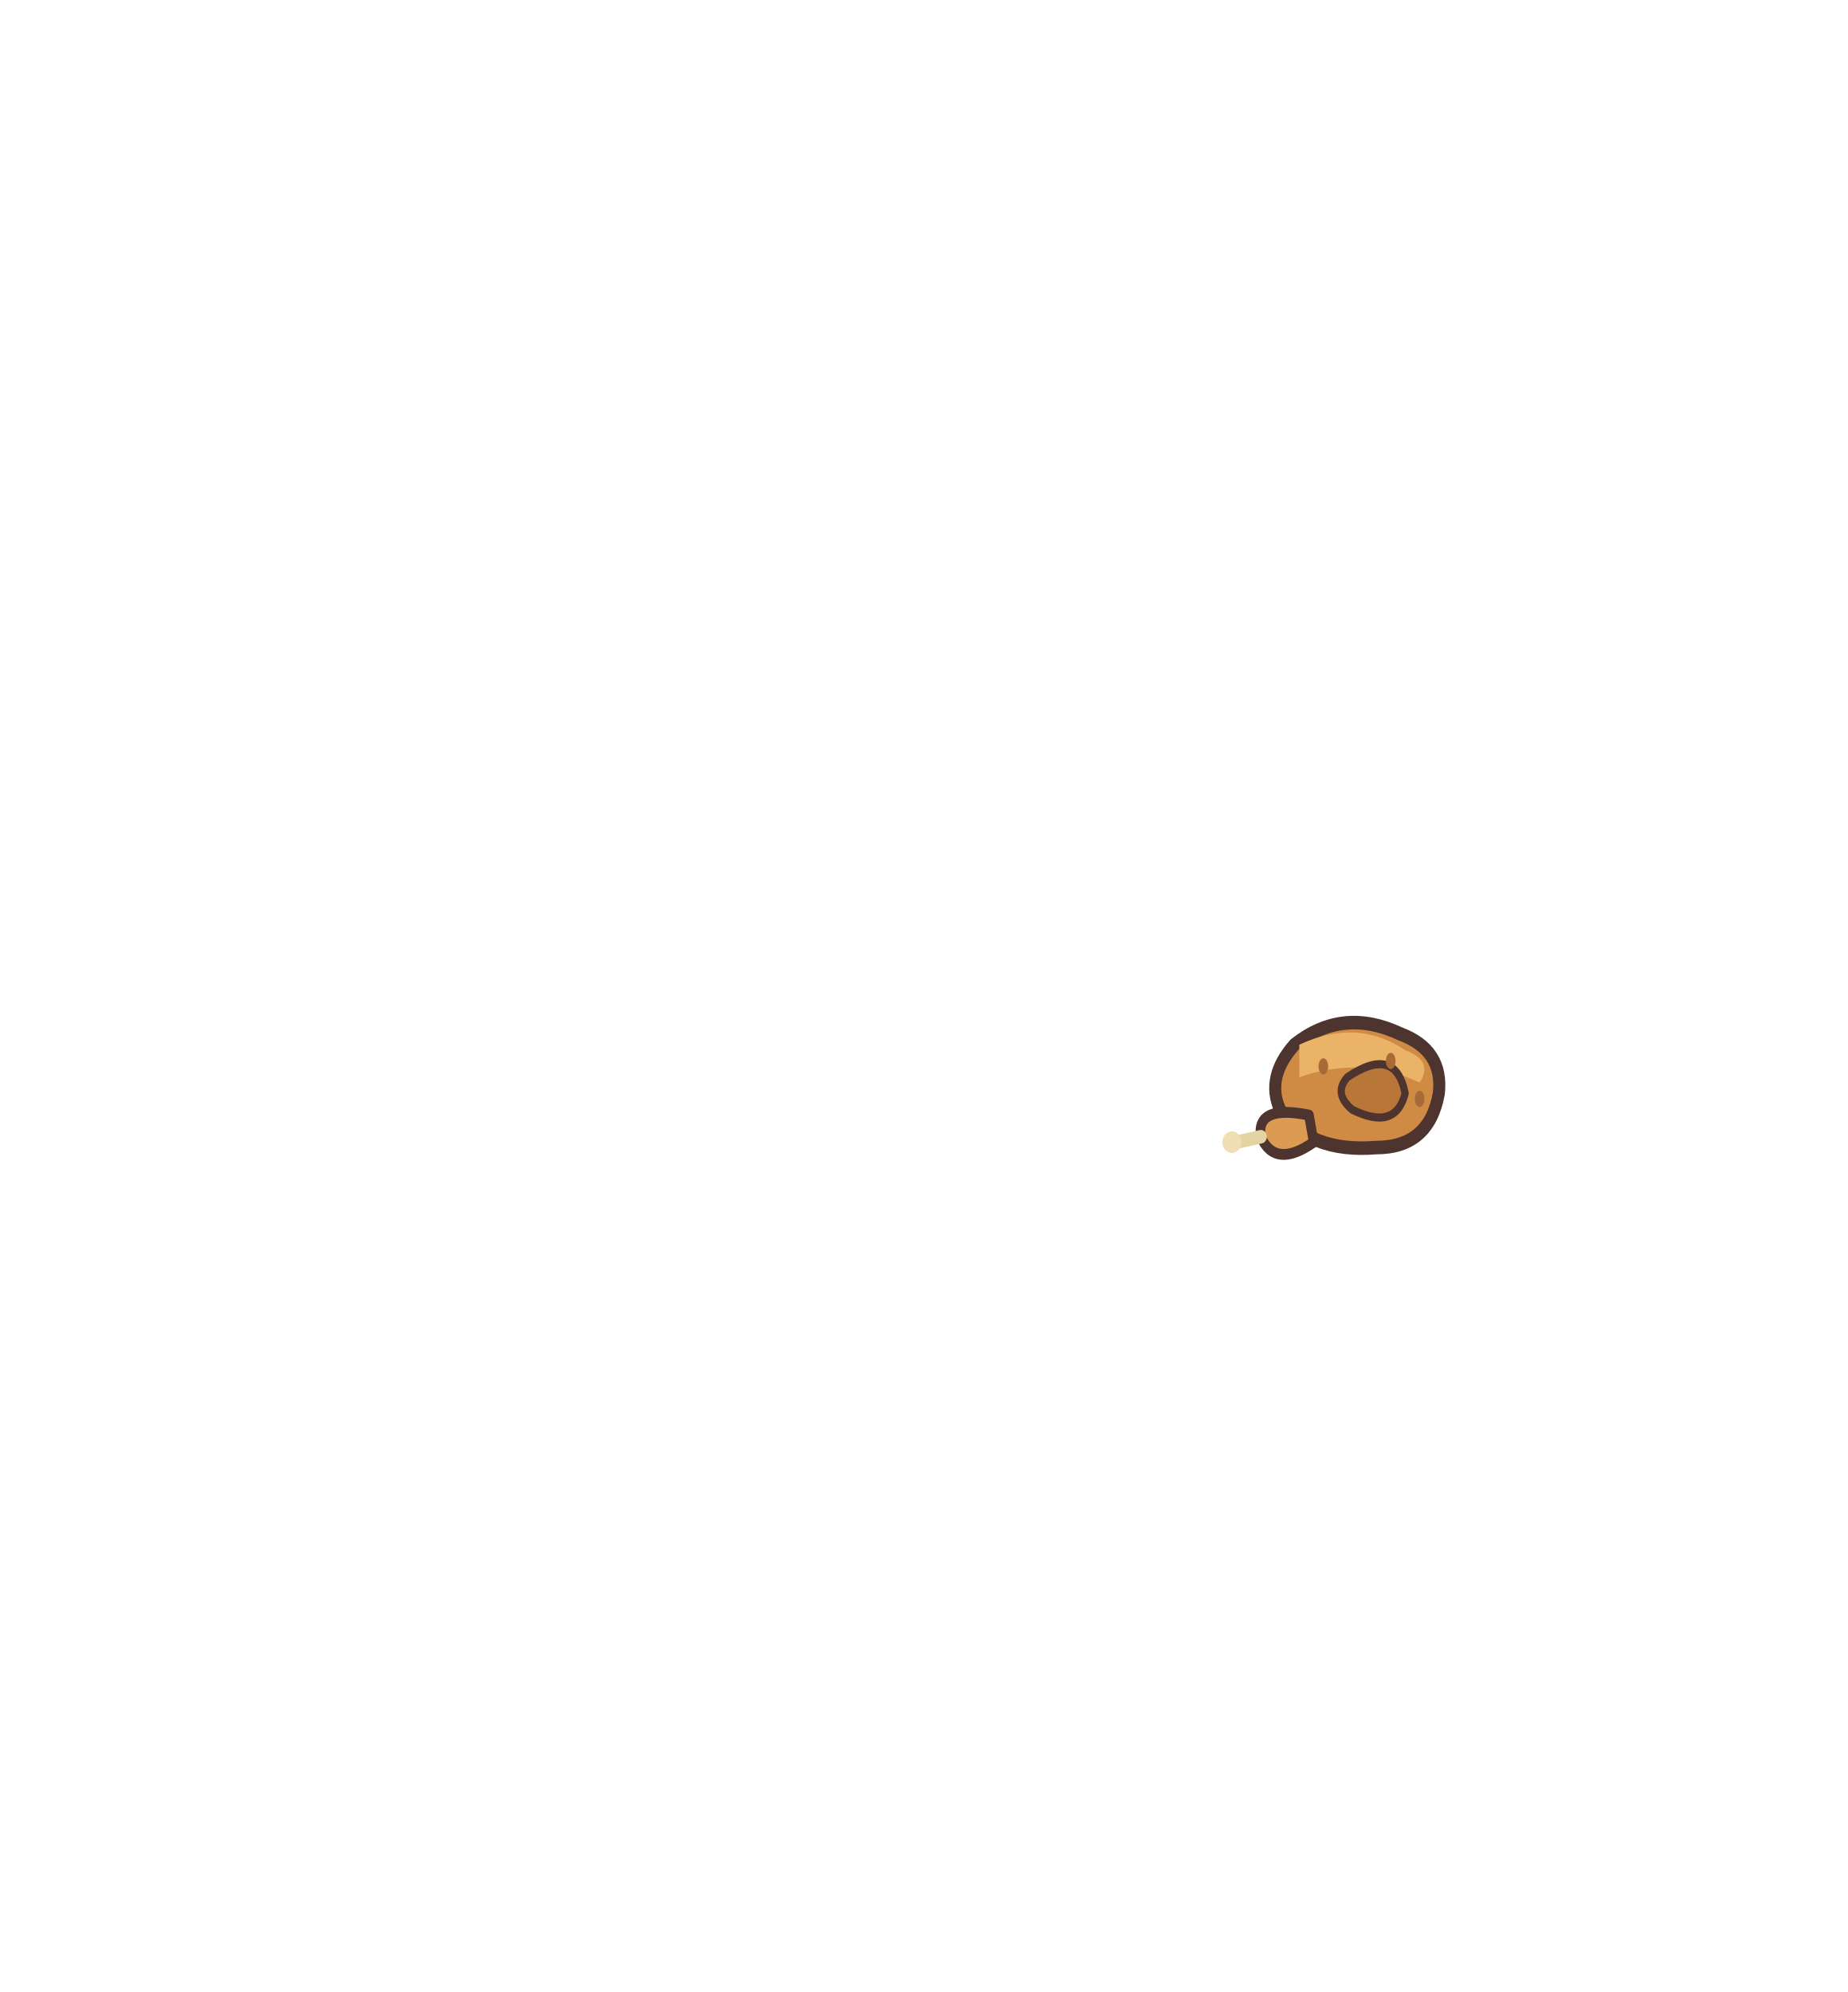
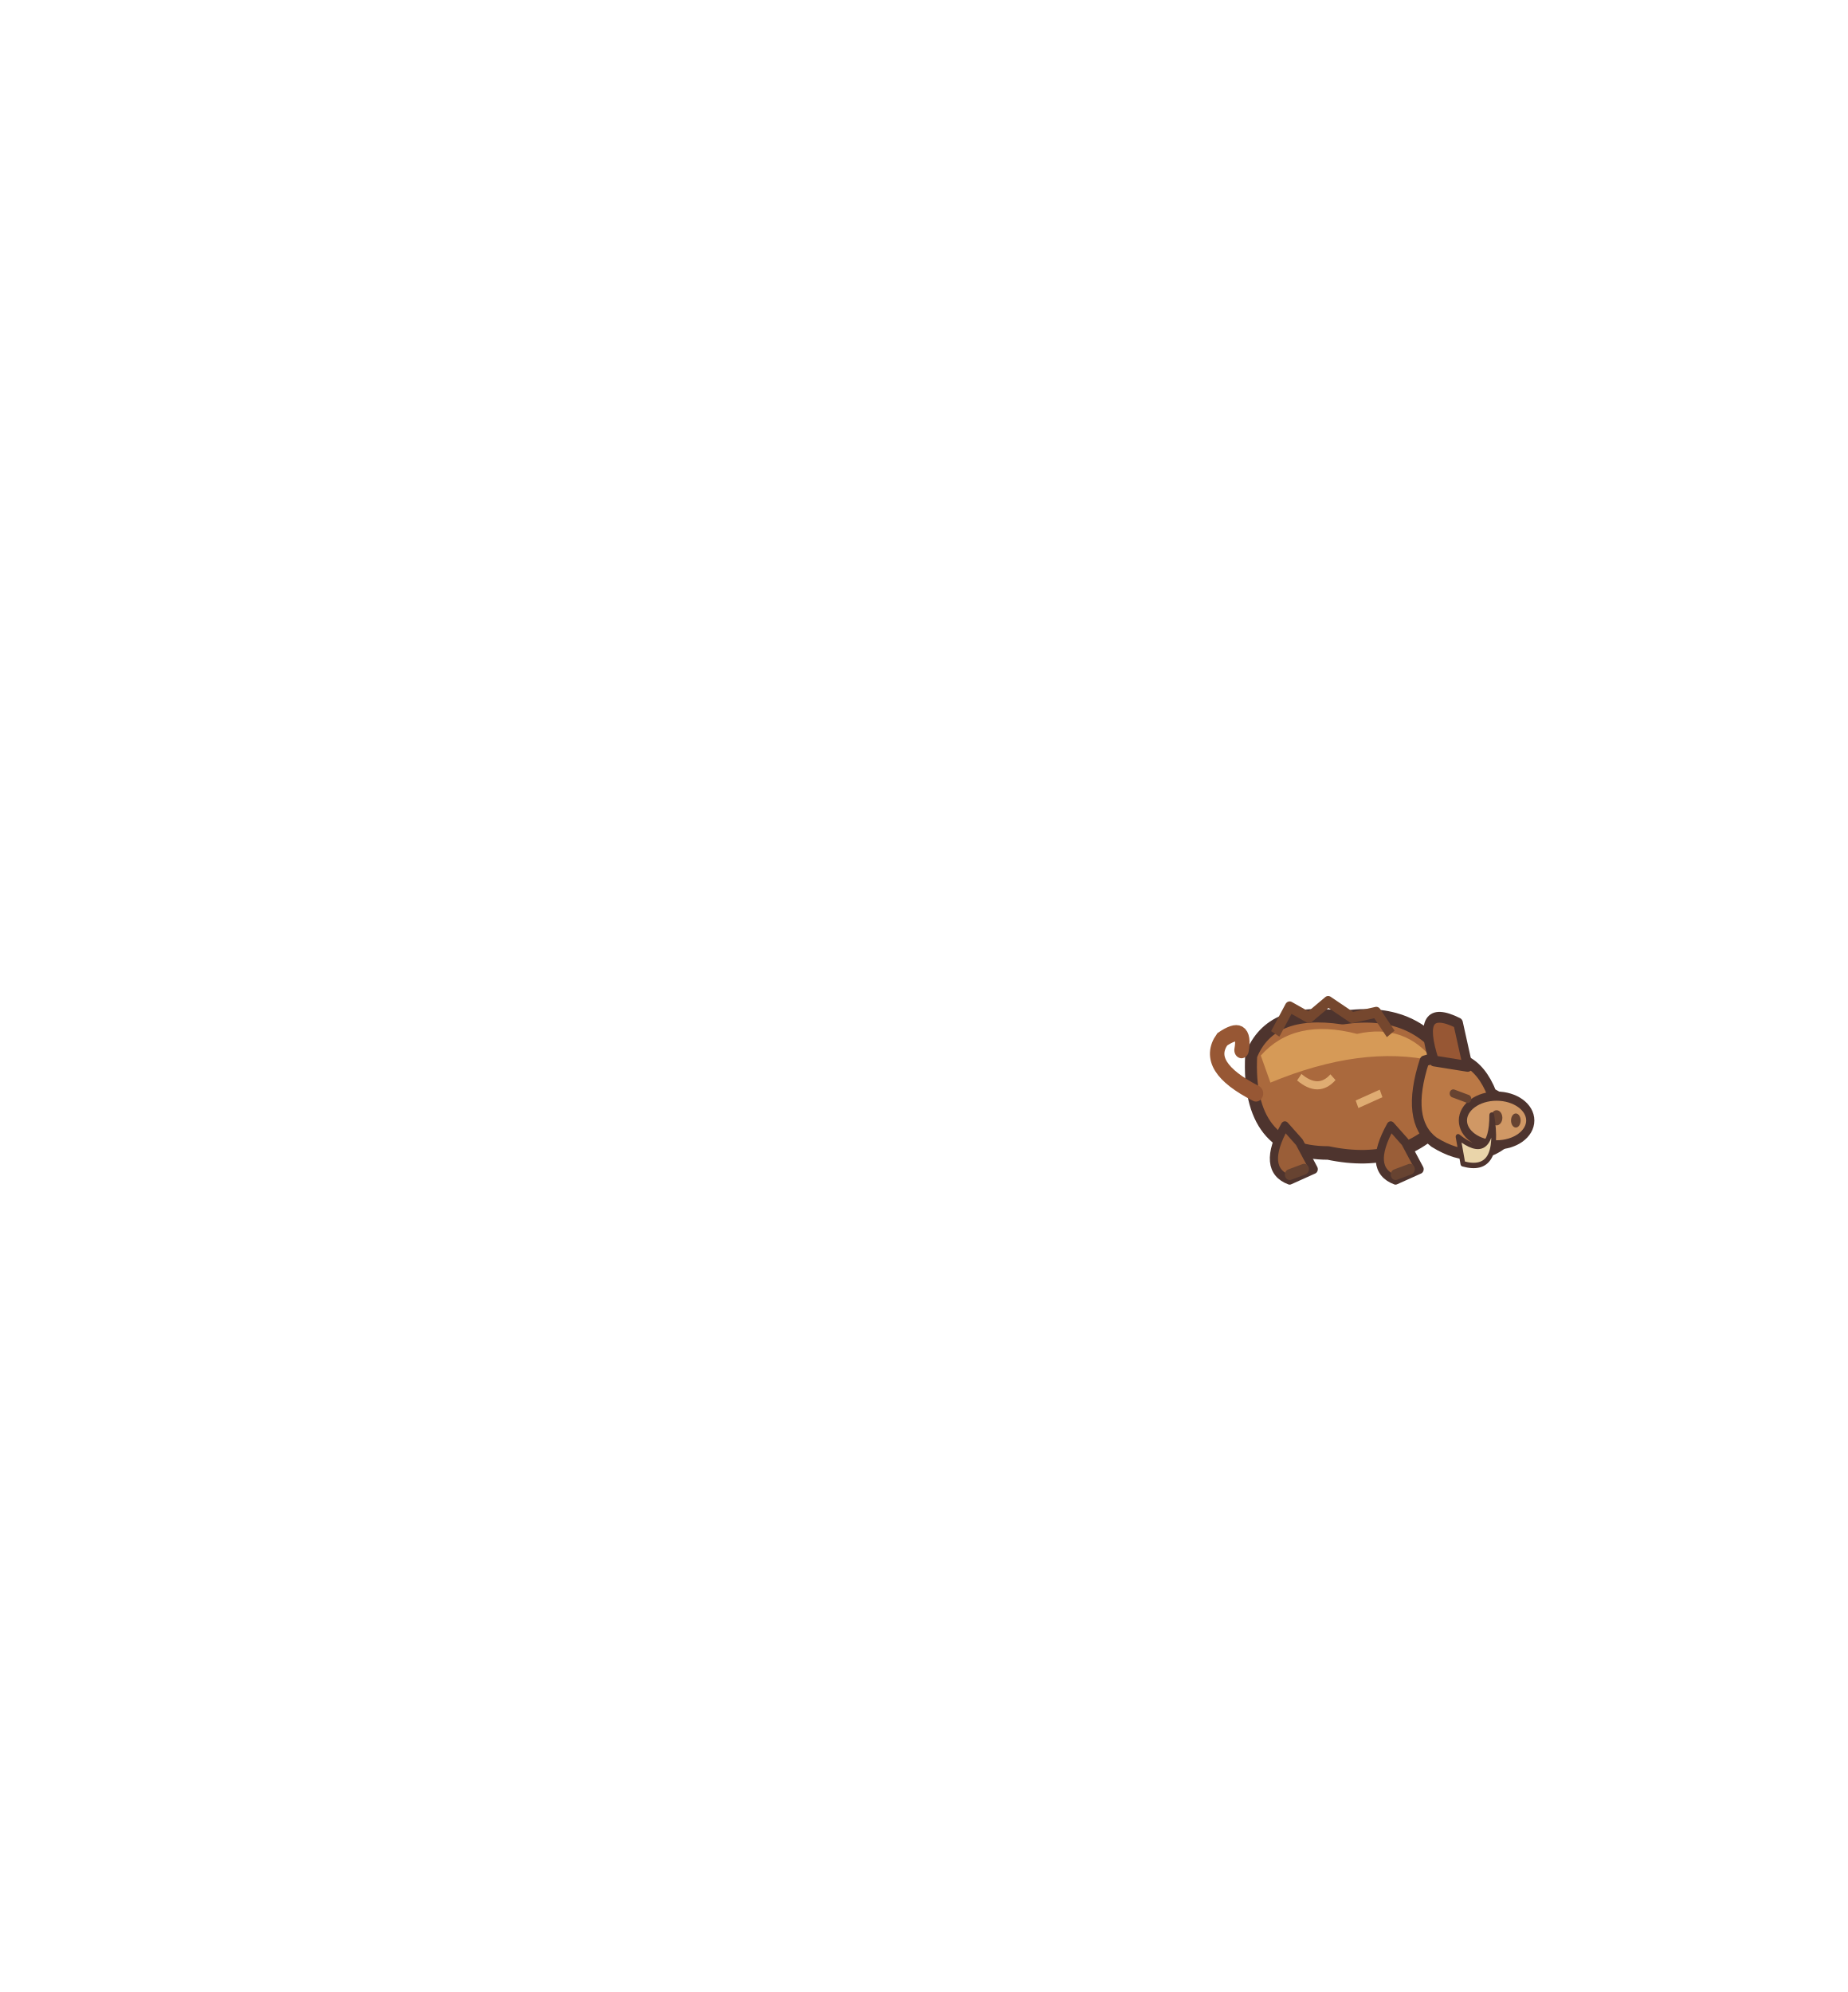
<svg xmlns="http://www.w3.org/2000/svg" width="512" height="552" viewBox="0 0 512 552">
  <g transform="translate(0,48)">
    <g transform="scale(1.333333,1.5)">
      <g transform="translate(192,192) scale(1.0) translate(-192,-192)">
        <g transform="translate(282,169) scale(1)">
-           <path d="M-13 -8 Q-3 -15 9 -10 Q18 -7 17 1 Q15 11 4 11 Q-10 12 -16 4 Q-19 -2 -13 -8 Z" fill="#CF8A44" stroke="#4E342E" stroke-width="2.5" stroke-linejoin="round" stroke-linecap="round" />
-           <path d="M-12 -8 Q0 -13 10 -7 Q16 -5 13 -1 Q1 -6 -12 -2 Z" fill="#EAB368" />
-           <path d="M-2 -2 Q8 -8 10 1 Q8 8 -1 4 Q-5 1 -2 -2 Z" fill="#B87639" stroke="#4E342E" stroke-width="1.5" stroke-linejoin="round" stroke-linecap="round" />
-           <path d="M-10 5 Q-21 3 -20 9 Q-17 15 -9 10 Z" fill="#DB9C51" stroke="#4E342E" stroke-width="2" stroke-linejoin="round" stroke-linecap="round" />
-           <path d="M-20 9 L-25 10" stroke="#E5D3A4" stroke-width="2.5" stroke-linecap="round" fill="none" />
-           <ellipse cx="-26" cy="10" rx="2" ry="2" fill="#F0DFB4" />
-           <ellipse cx="-7" cy="-4" rx="1" ry="1.5" fill="#A86A36" />
-           <ellipse cx="7" cy="-5" rx="1" ry="1.5" fill="#A86A36" />
-           <ellipse cx="13" cy="2" rx="1" ry="1.5" fill="#A86A36" />
+           <path d="M-22 -6 Q-18 -15 -3 -13 Q12 -15 19 -5 L19 5 Q10 15 -6 12 Q-23 12 -22 -6 Z" fill="#AA693D" stroke="#4E342E" stroke-width="2.5" stroke-linejoin="round" stroke-linecap="round" />
+           <path d="M-20 -6 Q-13 -13 0 -10 Q10 -12 16 -5 Q1 -8 -18 -1 Z" fill="#D69A57" />
+           <path d="M-17 -10 l3 -5 l4 2 l4 -3 l5 3 l5 -1 l3 4" fill="none" stroke="#75472E" stroke-width="2" stroke-linejoin="round" />
+           <path d="M14 -5 Q24 -8 28 1 L32 3 L32 9 Q25 15 16 10 Q10 6 14 -5 Z" fill="#BB7946" stroke="#4E342E" stroke-width="2" stroke-linejoin="round" stroke-linecap="round" />
+           <path d="M16 -5 Q12 -16 21 -12 L23 -4 Z" fill="#975734" stroke="#4E342E" stroke-width="2" stroke-linejoin="round" stroke-linecap="round" />
+           <ellipse cx="29" cy="6" rx="7" ry="4.5" fill="#D09865" stroke="#4E342E" stroke-width="1.7" />
+           <ellipse cx="29" cy="5.5" rx="1.2" ry="1.4" fill="#674331" />
+           <ellipse cx="33" cy="6" rx="1" ry="1.3" fill="#674331" />
+           <path d="M21 9 Q28 14 28 5 Q30 16 22 14 Z" fill="#EAD5AA" stroke="#4E342E" stroke-width="1" stroke-linejoin="round" stroke-linecap="round" />
+           <path d="M20 1 L23 2" stroke="#674331" stroke-width="1.5" stroke-linecap="round" fill="none" />
+           <path d="M-15 7 Q-20 15 -14 17 L-9 15 L-12 10 Z" fill="#9A5E38" stroke="#4E342E" stroke-width="1.7" stroke-linejoin="round" stroke-linecap="round" />
+           <path d="M-14 16 L-11 15" stroke="#674331" stroke-width="2" stroke-linecap="round" fill="none" />
+           <path d="M7 7 Q2 15 8 17 L13 15 L10 10 Z" fill="#9A5E38" stroke="#4E342E" stroke-width="1.7" stroke-linejoin="round" stroke-linecap="round" />
+           <path d="M8 16 L11 15" stroke="#674331" stroke-width="2" stroke-linecap="round" fill="none" />
+           <path d="M-21 1 Q-32 -4 -28 -9 Q-23 -12 -24 -7" fill="none" stroke="#975734" stroke-width="3" stroke-linecap="round" />
+           <path d="M-12 -2 Q-8 1 -5 -2 M0 3 l5 -2" fill="none" stroke="#DFAC72" stroke-width="1.5" />
        </g>
      </g>
    </g>
  </g>
</svg>
